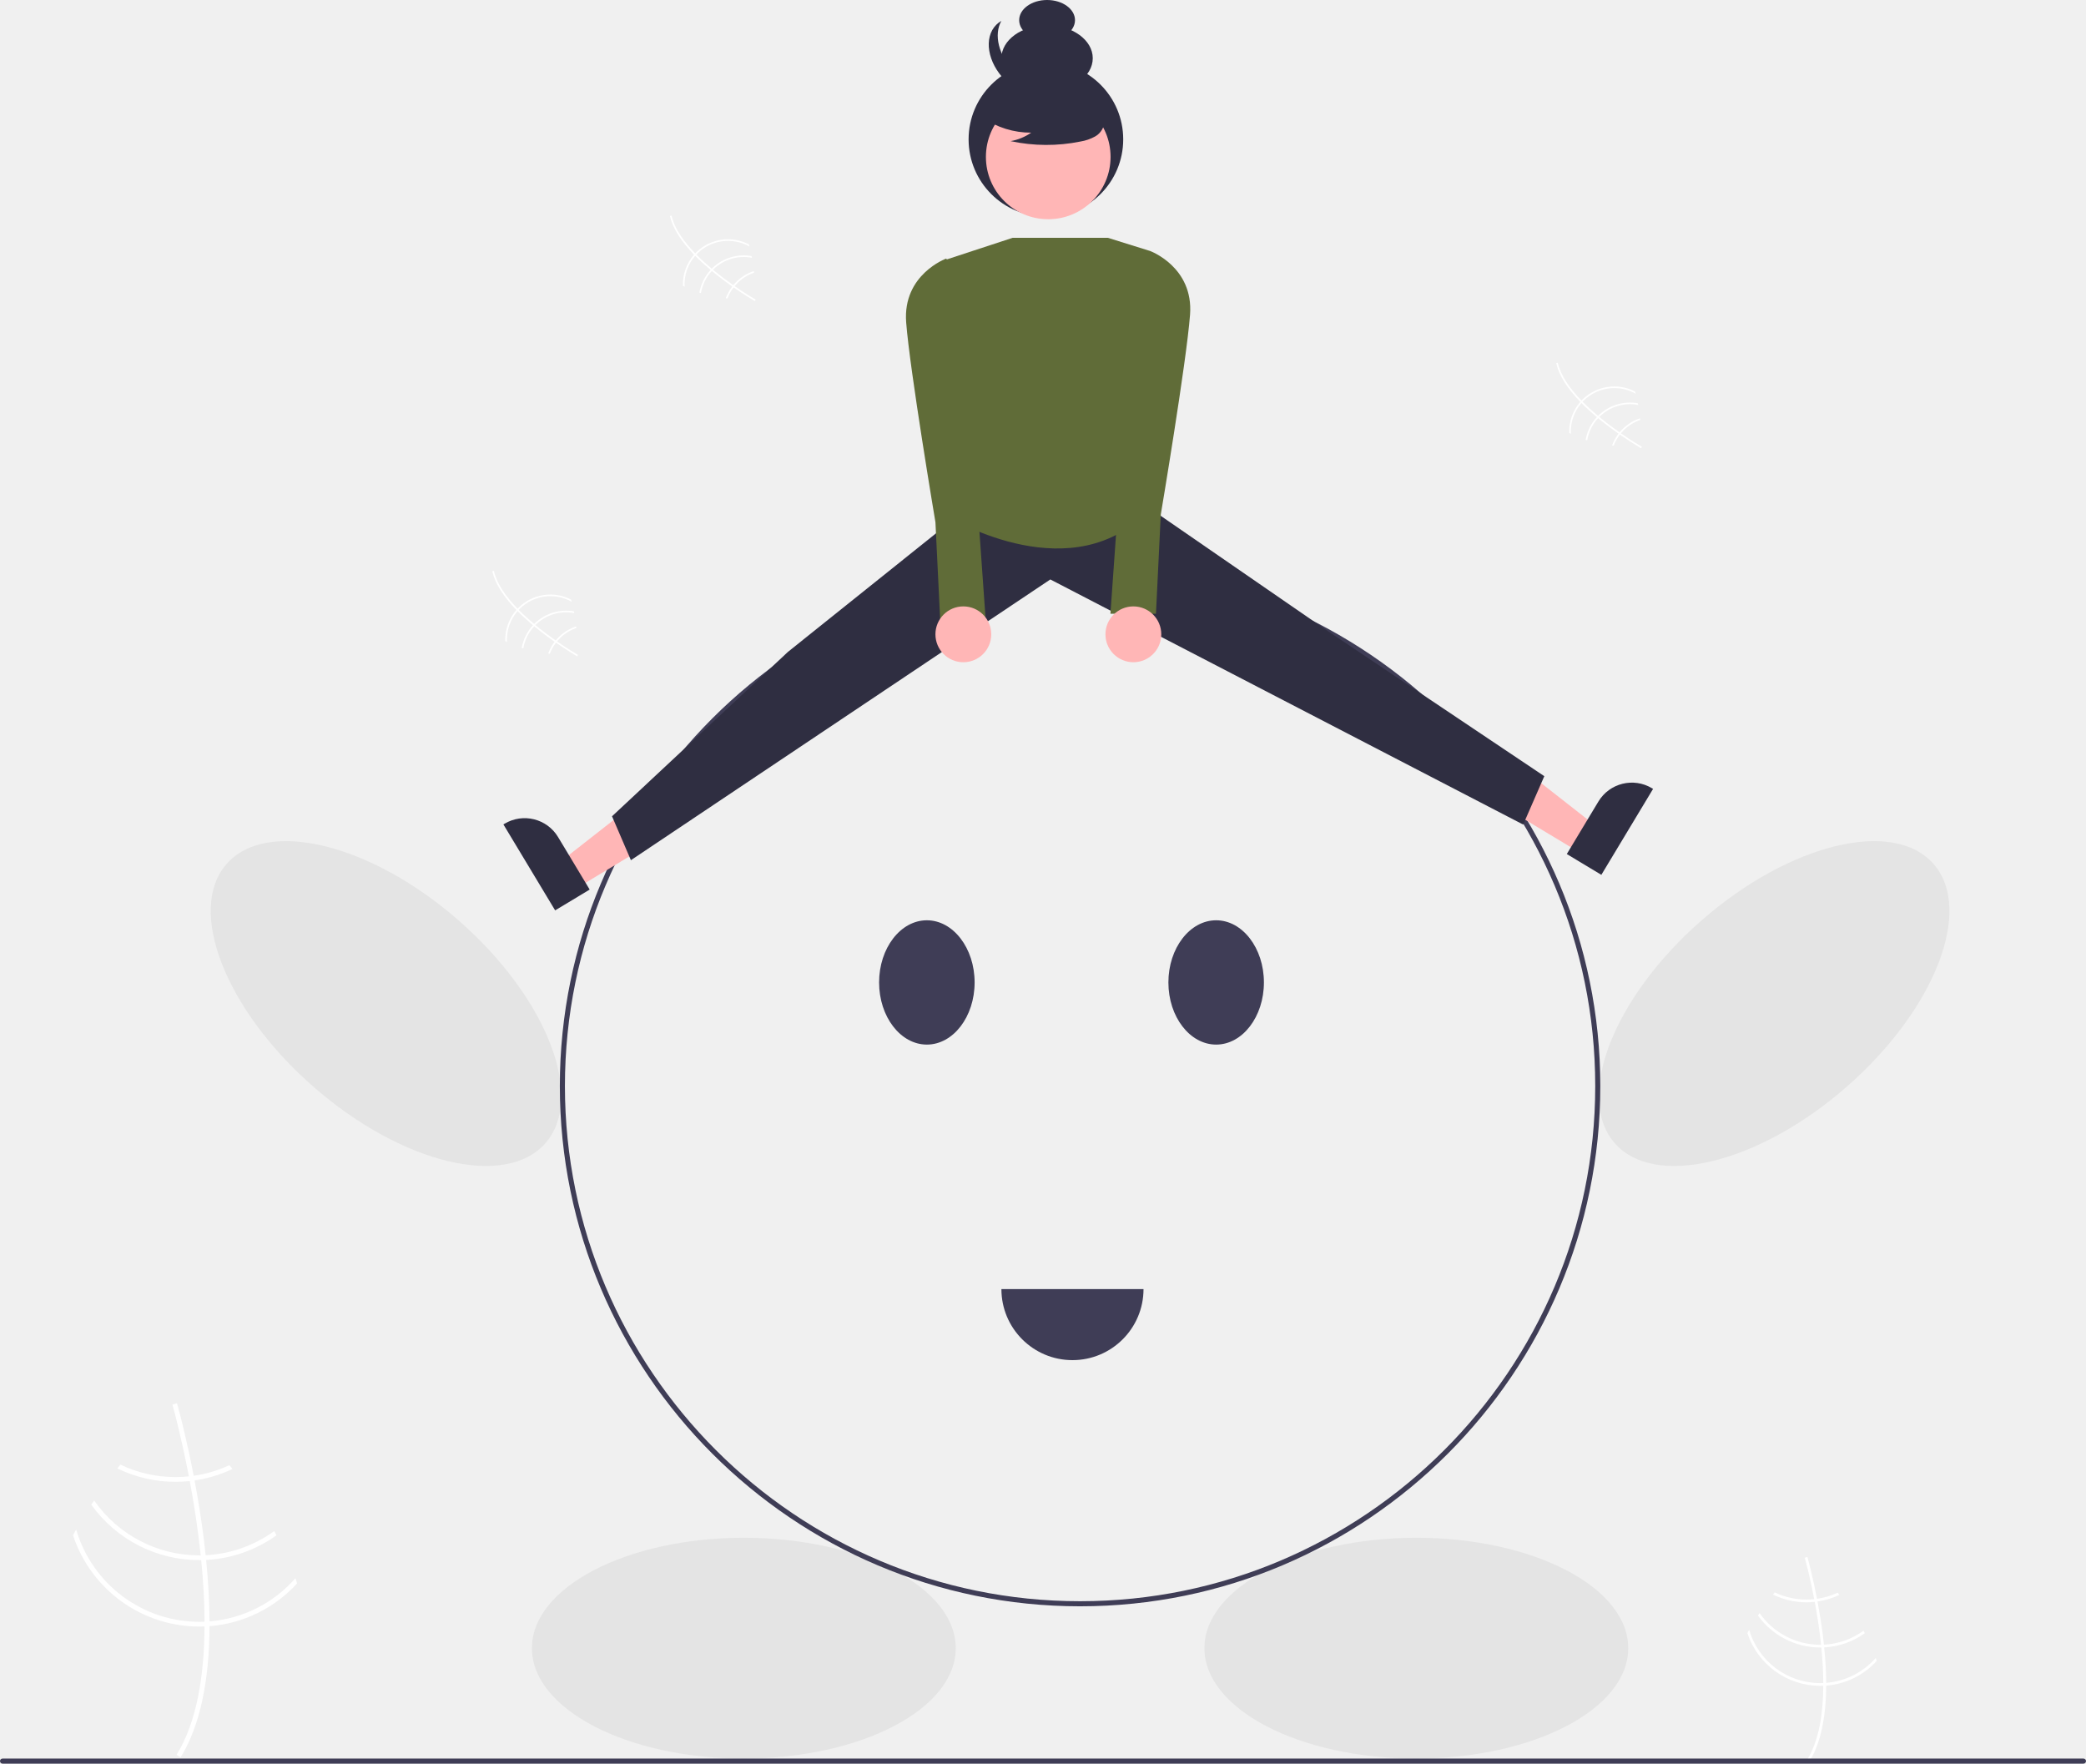
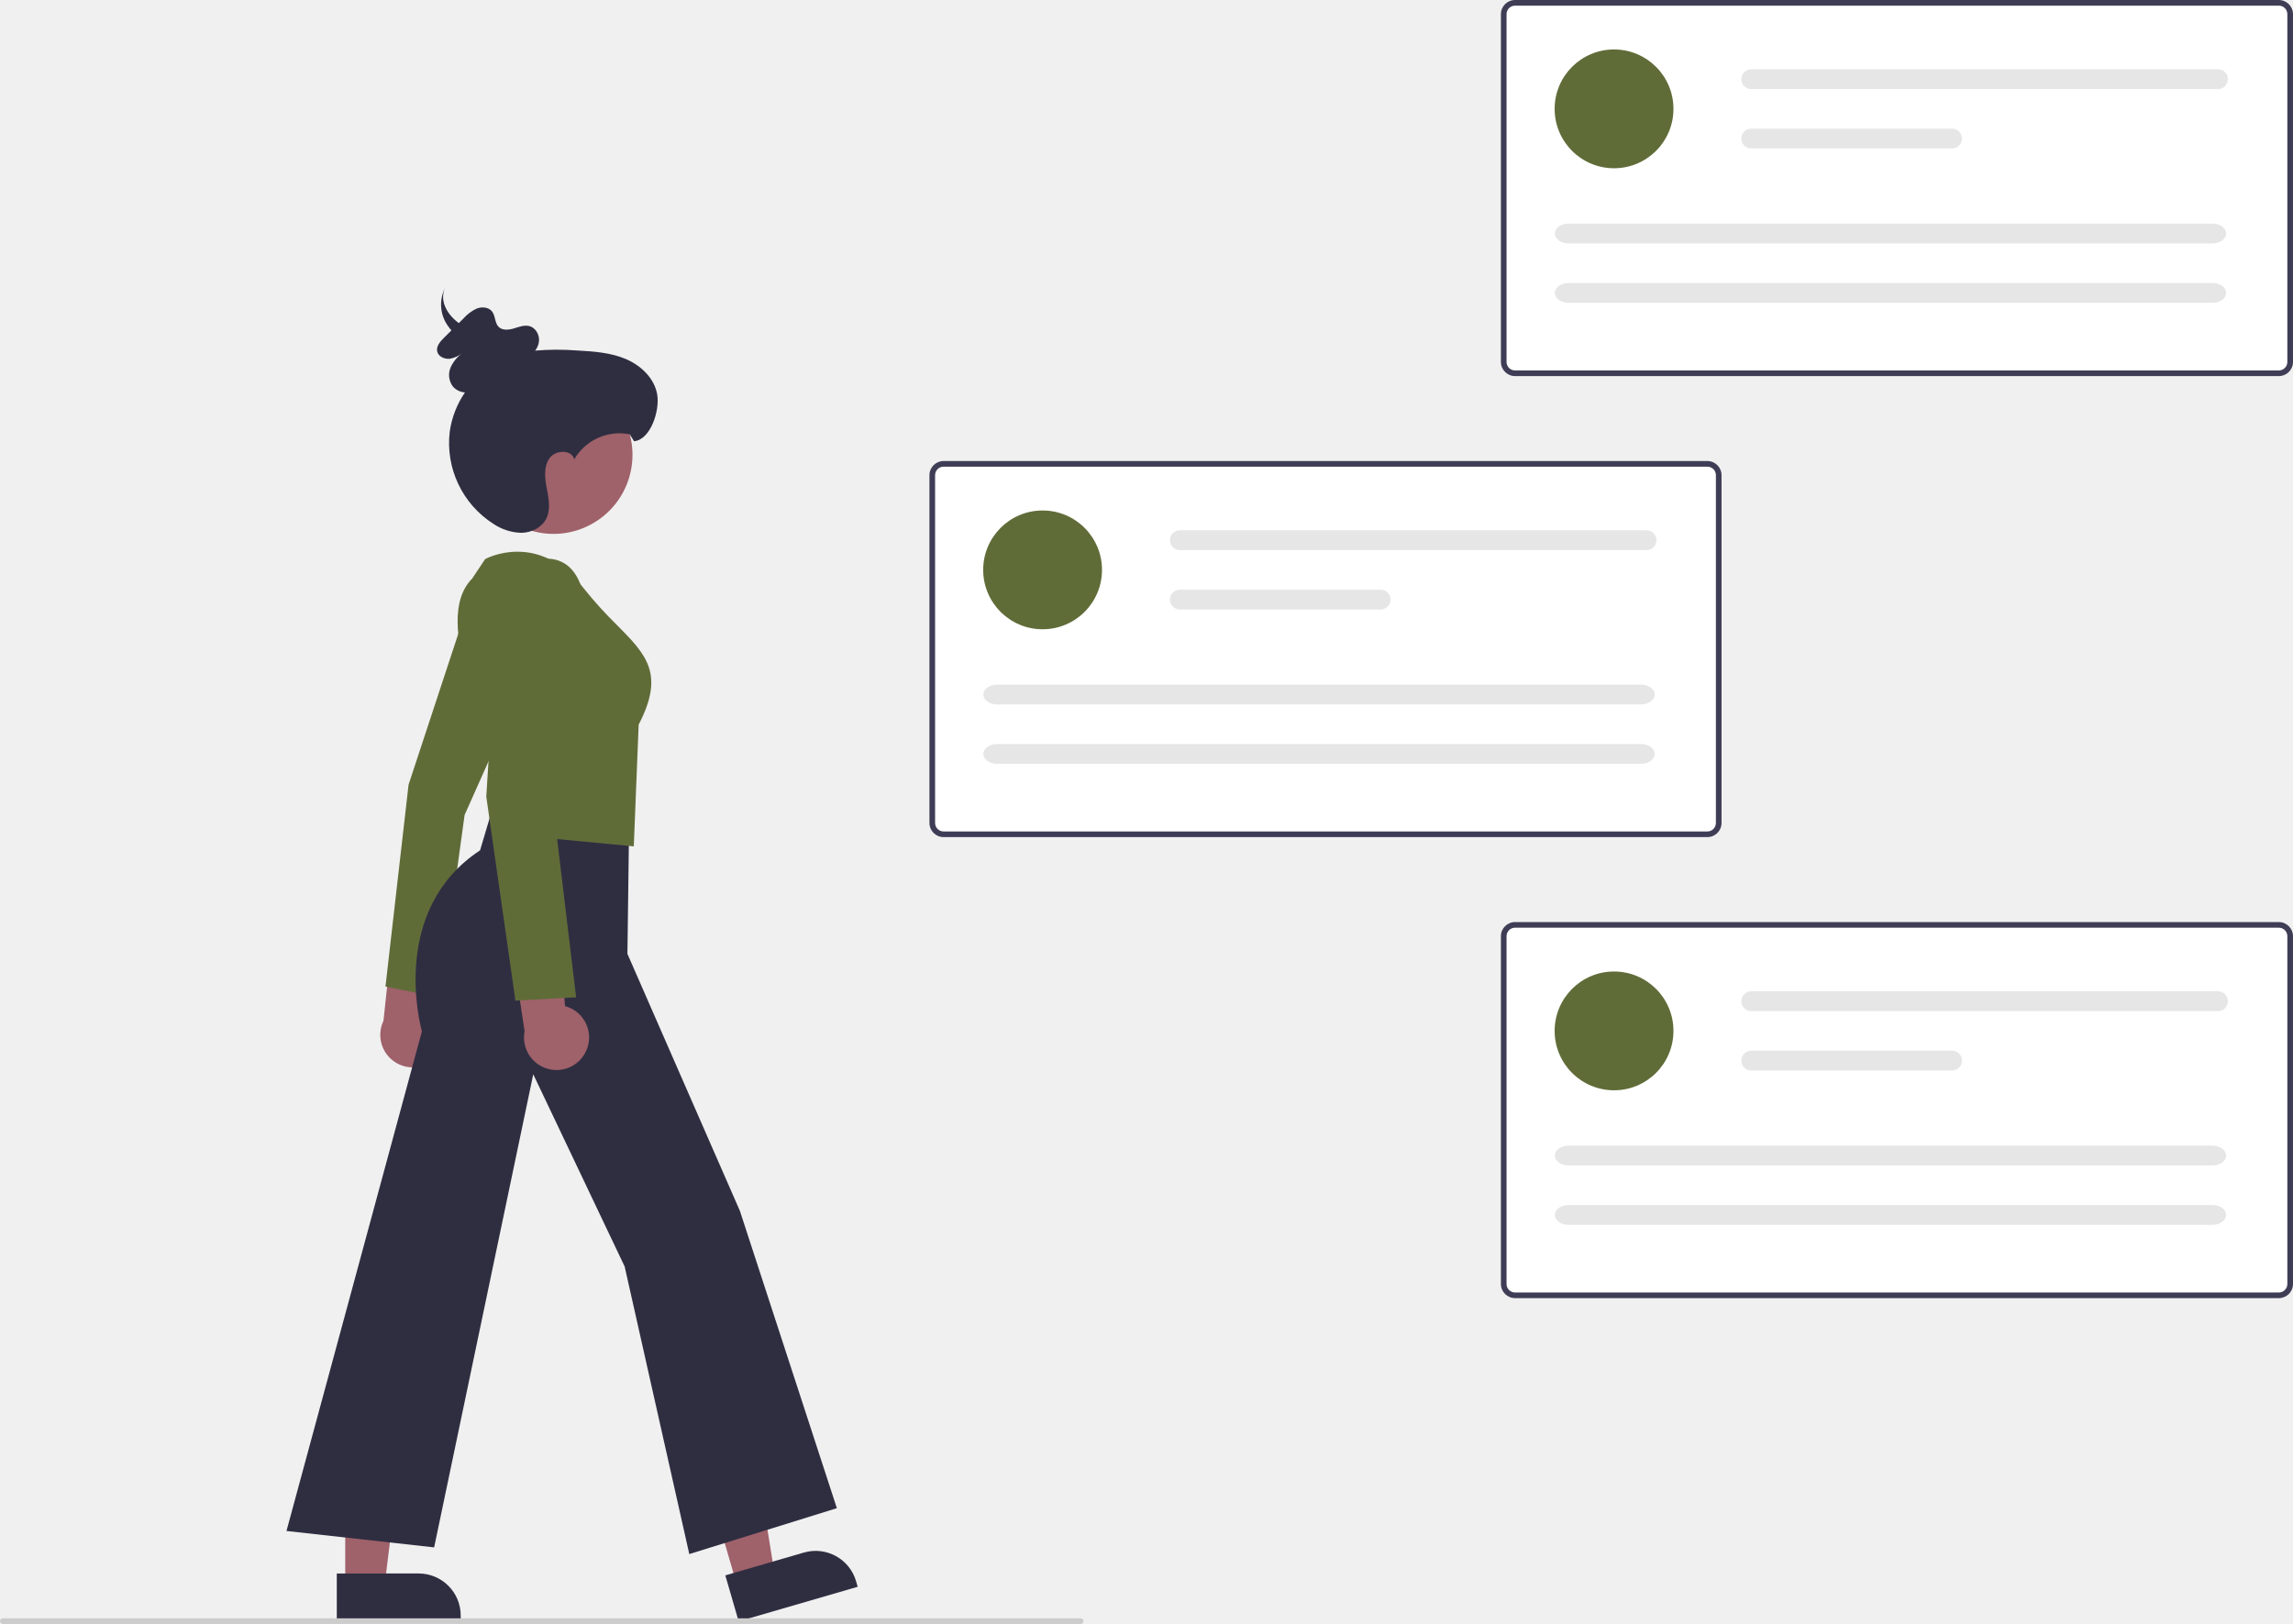
- <svg xmlns="http://www.w3.org/2000/svg" data-name="Layer 1" width="822" height="694.944" viewBox="0 0 822 694.944">
-   <path d="M925.99,752.226l-13.824,12.727,10.986-18.434c-8.656-15.696-22.812-29.262-22.812-29.262s-29.369,28.138-29.369,50.256,13.149,29.841,29.369,29.841c16.22,0,29.369-7.723,29.369-29.841A38.8,38.8,0,0,0,925.99,752.226Z" transform="translate(-189 -102.5278)" fill="#f0f0f0" />
-   <path d="M908.61,765.641v1.09c-.065,12.673-2.202,22.561-6.396,29.523-.059.103-.124.2-.184.302l-.47-.286-.448-.281c4.652-7.518,6.299-18.146,6.358-29.199.005-.356.011-.718.005-1.079-.016-4.679-.302-9.413-.761-14.011-.032-.356-.07-.718-.108-1.079-.637-6.067-1.554-11.863-2.494-16.899-.065-.356-.135-.712-.205-1.063-1.625-8.517-3.282-14.686-3.659-16.051-.043-.167-.07-.259-.076-.281l.513-.146.005-.005.518-.146c.005.022.097.329.248.901.578,2.137,2.078,7.939,3.551,15.593.065.345.135.702.2,1.058.766,4.086,1.517,8.652,2.11,13.445q.227,1.805.405,3.562c.043.362.081.723.113,1.079Q908.583,759.124,908.61,765.641Z" transform="translate(-189 -102.5278)" fill="#fff" />
-   <path d="M905.01,732.524c-.362.049-.729.097-1.101.135a29.775,29.775,0,0,1-3.044.157,28.964,28.964,0,0,1-12.522-2.828c-.227.286-.453.572-.685.864a30.036,30.036,0,0,0,13.207,3.044,30.808,30.808,0,0,0,3.249-.173c.367-.038.734-.086,1.096-.14a29.784,29.784,0,0,0,8.609-2.607q-.348-.445-.68-.874A28.865,28.865,0,0,1,905.01,732.524Z" transform="translate(-189 -102.5278)" fill="#fff" />
-   <path d="M907.725,750.588q-.559.032-1.117.032c-.113.005-.232.005-.345.005a29.117,29.117,0,0,1-23.899-12.484c-.216.318-.432.637-.642.961a30.198,30.198,0,0,0,24.541,12.603c.151,0,.302,0,.453-.005.378-.005.75-.016,1.123-.032a30.039,30.039,0,0,0,16.003-5.613c-.173-.318-.345-.637-.524-.955A28.917,28.917,0,0,1,907.725,750.588Z" transform="translate(-189 -102.5278)" fill="#fff" />
-   <path d="M908.61,765.641c-.378.032-.756.054-1.133.07-.405.016-.81.027-1.214.027a29.196,29.196,0,0,1-27.99-21.006c-.243.437-.486.869-.718,1.306a30.265,30.265,0,0,0,28.708,20.779c.405,0,.81-.005,1.209-.027.383-.011.761-.032,1.139-.059a30.177,30.177,0,0,0,19.916-9.72c-.113-.399-.243-.793-.372-1.193A29.102,29.102,0,0,1,908.61,765.641Z" transform="translate(-189 -102.5278)" fill="#fff" />
-   <path d="M810.392,274.115l.58-11.034,2.96,12.267c10.092,3.041,21.622,2.924,21.622,2.924s.779-23.905-8.314-33.204-17.797-7.14-24.617-.472c-6.819,6.669-9.173,15.322-.079,24.621A22.816,22.816,0,0,0,810.392,274.115Z" transform="translate(-189 -102.5278)" fill="#f0f0f0" />
-   <path d="M812.183,261.329l-.448-.458c-5.183-5.355-8.35-10.391-9.449-15.042-.017-.068-.03-.135-.047-.203l.315-.073.304-.066c1.135,5.074,4.812,10.219,9.332,14.89.144.152.291.306.442.456,1.931,1.961,3.997,3.833,6.08,5.578.16.136.325.273.489.409,2.762,2.289,5.531,4.349,7.996,6.08.174.123.35.244.523.363,4.185,2.913,7.418,4.825,8.138,5.244.087.053.136.08.147.087l-.156.272,0,.004-.158.274c-.011-.007-.176-.098-.475-.277-1.122-.661-4.138-2.484-7.904-5.096-.169-.119-.345-.24-.519-.363-2.002-1.403-4.195-3.014-6.415-4.785q-.838-.666-1.635-1.331c-.167-.134-.331-.271-.491-.407Q814.874,264.058,812.183,261.329Z" transform="translate(-189 -102.5278)" fill="#fff" />
-   <path d="M827.312,273.773c.132-.169.266-.34.407-.509a17.509,17.509,0,0,1,1.215-1.317,17.032,17.032,0,0,1,6.427-3.959c-.022-.213-.045-.427-.067-.645a17.663,17.663,0,0,0-6.804,4.15,18.117,18.117,0,0,0-1.295,1.408c-.139.167-.273.338-.403.509a17.514,17.514,0,0,0-2.548,4.635q.329.044.645.088A16.973,16.973,0,0,1,827.312,273.773Z" transform="translate(-189 -102.5278)" fill="#fff" />
-   <path d="M818.744,267.294q.222-.243.456-.473c.045-.049.095-.098.143-.144A17.122,17.122,0,0,1,834.524,262.1c-.04-.223-.08-.445-.125-.668a17.758,17.758,0,0,0-15.499,4.791c-.064.062-.127.124-.188.189-.157.158-.309.315-.459.475a17.664,17.664,0,0,0-4.42,8.939c.204.063.407.126.613.186A17.005,17.005,0,0,1,818.744,267.294Z" transform="translate(-189 -102.5278)" fill="#fff" />
-   <path d="M812.183,261.329c.146-.169.295-.333.448-.495.164-.173.329-.344.499-.511a17.169,17.169,0,0,1,20.405-2.676c-.078-.284-.153-.565-.235-.844a17.797,17.797,0,0,0-20.613,3.066c-.17.166-.338.335-.497.508-.157.162-.307.327-.454.493a17.745,17.745,0,0,0-4.377,12.275c.212.121.428.234.647.348A17.113,17.113,0,0,1,812.183,261.329Z" transform="translate(-189 -102.5278)" fill="#fff" />
-   <path d="M391.153,356.115l.58-11.034,2.96,12.267c10.092,3.041,21.622,2.924,21.622,2.924s.779-23.905-8.314-33.204-17.797-7.14-24.617-.472c-6.819,6.669-9.173,15.322-.079,24.621A22.816,22.816,0,0,0,391.153,356.115Z" transform="translate(-189 -102.5278)" fill="#f0f0f0" />
-   <path d="M392.944,343.329l-.448-.458c-5.183-5.355-8.35-10.391-9.449-15.042-.017-.068-.03-.135-.047-.203l.315-.073.304-.066c1.135,5.074,4.812,10.219,9.332,14.89.144.152.291.306.442.456,1.931,1.961,3.997,3.833,6.08,5.578.16.136.325.273.489.409,2.762,2.289,5.531,4.349,7.996,6.08.174.123.35.244.523.363,4.185,2.913,7.418,4.825,8.138,5.244.087.053.136.08.147.087l-.156.272,0,.004-.158.274c-.011-.007-.176-.098-.475-.277-1.122-.661-4.138-2.484-7.904-5.096-.169-.119-.345-.24-.519-.363-2.002-1.403-4.195-3.014-6.415-4.785q-.838-.666-1.635-1.331c-.167-.134-.331-.271-.491-.407Q395.635,346.058,392.944,343.329Z" transform="translate(-189 -102.5278)" fill="#fff" />
-   <path d="M408.073,355.773c.132-.169.266-.34.407-.509a17.509,17.509,0,0,1,1.215-1.317,17.032,17.032,0,0,1,6.427-3.959c-.022-.213-.045-.427-.067-.645a17.663,17.663,0,0,0-6.804,4.15,18.117,18.117,0,0,0-1.295,1.408c-.139.167-.273.338-.403.509a17.514,17.514,0,0,0-2.548,4.635q.329.044.645.088A16.973,16.973,0,0,1,408.073,355.773Z" transform="translate(-189 -102.5278)" fill="#fff" />
-   <path d="M399.505,349.294q.222-.243.456-.473c.045-.049.095-.098.143-.144A17.122,17.122,0,0,1,415.285,344.1c-.04-.223-.08-.445-.125-.668a17.758,17.758,0,0,0-15.499,4.791c-.064.062-.127.124-.188.189-.157.158-.309.315-.459.475a17.664,17.664,0,0,0-4.42,8.939c.204.063.407.126.613.186A17.005,17.005,0,0,1,399.505,349.294Z" transform="translate(-189 -102.5278)" fill="#fff" />
-   <path d="M392.944,343.329c.146-.169.295-.333.448-.495.164-.173.329-.344.499-.511a17.169,17.169,0,0,1,20.405-2.676c-.078-.284-.153-.565-.235-.844a17.797,17.797,0,0,0-20.613,3.066c-.17.166-.338.335-.497.508-.157.162-.307.327-.454.493a17.745,17.745,0,0,0-4.377,12.275c.212.121.428.234.647.348A17.113,17.113,0,0,1,392.944,343.329Z" transform="translate(-189 -102.5278)" fill="#fff" />
-   <path d="M461.153,216.115l.58-11.034,2.96,12.267c10.092,3.041,21.622,2.924,21.622,2.924s.779-23.905-8.314-33.204-17.797-7.14-24.617-.472c-6.819,6.669-9.173,15.322-.079,24.621A22.816,22.816,0,0,0,461.153,216.115Z" transform="translate(-189 -102.5278)" fill="#f0f0f0" />
-   <path d="M462.944,203.329l-.448-.458c-5.183-5.355-8.35-10.391-9.449-15.042-.017-.068-.03-.135-.047-.203l.315-.073.304-.066c1.135,5.074,4.812,10.219,9.332,14.89.144.152.291.306.442.456,1.931,1.961,3.997,3.833,6.08,5.578.16.136.325.273.489.409,2.762,2.289,5.531,4.349,7.996,6.08.174.123.35.244.523.363,4.185,2.913,7.418,4.825,8.138,5.244.087.053.136.08.147.087l-.156.272,0,.004-.158.274c-.011-.007-.176-.098-.475-.277-1.122-.661-4.138-2.484-7.904-5.096-.169-.119-.345-.24-.519-.363-2.002-1.403-4.195-3.014-6.415-4.785q-.838-.666-1.635-1.331c-.167-.134-.331-.271-.491-.407Q465.635,206.058,462.944,203.329Z" transform="translate(-189 -102.5278)" fill="#fff" />
-   <path d="M478.073,215.773c.132-.169.266-.34.407-.509a17.509,17.509,0,0,1,1.215-1.317,17.032,17.032,0,0,1,6.427-3.959c-.022-.213-.045-.427-.067-.645a17.663,17.663,0,0,0-6.804,4.15,18.117,18.117,0,0,0-1.295,1.408c-.139.167-.273.338-.403.509a17.514,17.514,0,0,0-2.548,4.635q.329.044.645.088A16.973,16.973,0,0,1,478.073,215.773Z" transform="translate(-189 -102.5278)" fill="#fff" />
-   <path d="M469.505,209.294q.222-.243.456-.473c.045-.049.095-.098.143-.144a17.122,17.122,0,0,1,15.181-4.577c-.04-.223-.08-.445-.125-.668a17.758,17.758,0,0,0-15.499,4.791c-.064.062-.127.124-.188.189-.157.158-.309.315-.459.475a17.664,17.664,0,0,0-4.42,8.939c.204.063.407.126.613.186A17.005,17.005,0,0,1,469.505,209.294Z" transform="translate(-189 -102.5278)" fill="#fff" />
-   <path d="M462.944,203.329c.146-.169.295-.333.448-.495.164-.173.329-.344.499-.511a17.169,17.169,0,0,1,20.405-2.676c-.078-.284-.153-.565-.235-.844a17.797,17.797,0,0,0-20.613,3.066c-.17.166-.338.335-.497.508-.157.162-.307.327-.454.493a17.745,17.745,0,0,0-4.377,12.275c.212.121.428.234.647.348A17.113,17.113,0,0,1,462.944,203.329Z" transform="translate(-189 -102.5278)" fill="#fff" />
-   <path d="M301.674,718.176l-23.948,22.047,19.032-31.935C281.763,681.097,257.24,657.597,257.24,657.597S206.362,706.342,206.362,744.658s22.779,51.695,50.878,51.695c28.099,0,50.877-13.379,50.877-51.695C308.117,736.13,305.593,727.085,301.674,718.176Z" transform="translate(-189 -102.5278)" fill="#f0f0f0" />
-   <path d="M271.567,741.417v1.889c-.112,21.954-3.815,39.083-11.08,51.144-.103.178-.215.346-.318.524l-.813-.496-.776-.486c8.06-13.024,10.911-31.434,11.014-50.583.009-.617.019-1.244.009-1.87-.028-8.106-.524-16.306-1.318-24.272-.056-.617-.122-1.244-.187-1.87-1.103-10.509-2.693-20.551-4.32-29.275-.112-.617-.234-1.234-.355-1.842-2.814-14.754-5.685-25.441-6.339-27.807-.075-.29-.122-.449-.131-.486l.888-.252.009-.009.898-.252c.009.037.168.57.43,1.561,1,3.703,3.6,13.754,6.152,27.012.112.598.234,1.216.346,1.833,1.328,7.078,2.627,14.988,3.656,23.291q.393,3.128.701,6.171c.075.626.14,1.253.196,1.87Q271.52,730.127,271.567,741.417Z" transform="translate(-189 -102.5278)" fill="#fff" />
-   <path d="M265.33,684.046c-.626.084-1.262.168-1.907.234a51.581,51.581,0,0,1-5.273.271,50.175,50.175,0,0,1-21.692-4.899c-.393.496-.785.991-1.187,1.496a52.033,52.033,0,0,0,22.879,5.273,53.371,53.371,0,0,0,5.629-.299c.636-.065,1.272-.15,1.898-.243a51.595,51.595,0,0,0,14.913-4.516q-.603-.771-1.178-1.515A50.003,50.003,0,0,1,265.33,684.046Z" transform="translate(-189 -102.5278)" fill="#fff" />
-   <path d="M270.033,715.34q-.968.056-1.935.056c-.196.009-.402.009-.598.009a50.441,50.441,0,0,1-41.402-21.626c-.374.552-.748,1.103-1.113,1.664a52.314,52.314,0,0,0,42.514,21.832c.262,0,.524,0,.785-.009.654-.009,1.3-.028,1.945-.056a52.038,52.038,0,0,0,27.723-9.724c-.299-.552-.598-1.103-.907-1.655A50.095,50.095,0,0,1,270.033,715.34Z" transform="translate(-189 -102.5278)" fill="#fff" />
-   <path d="M271.567,741.417c-.654.056-1.309.093-1.963.122-.701.028-1.402.047-2.104.047a50.578,50.578,0,0,1-48.489-36.39c-.421.757-.842,1.505-1.244,2.263a52.43,52.43,0,0,0,49.732,35.997c.701,0,1.402-.009,2.094-.047.664-.019,1.318-.056,1.973-.103A52.276,52.276,0,0,0,306.068,726.466c-.196-.692-.421-1.374-.645-2.066A50.415,50.415,0,0,1,271.567,741.417Z" transform="translate(-189 -102.5278)" fill="#fff" />
-   <ellipse cx="888.11" cy="497.972" rx="83.5" ry="43.5" transform="translate(-297.1753 605.519) rotate(-41.18662)" fill="#e4e4e4" />
-   <ellipse cx="341.11" cy="497.972" rx="43.5" ry="83.5" transform="translate(-447.2738 324.2317) rotate(-48.81338)" fill="#e4e4e4" />
-   <ellipse cx="293.11" cy="649.444" rx="83.5" ry="43.5" fill="#e4e4e4" />
-   <ellipse cx="558.11" cy="649.444" rx="83.5" ry="43.5" fill="#e4e4e4" />
-   <path d="M614.61,735.472c-113.037,0-205-91.962-205-205s91.963-205,205-205,205,91.962,205,205S727.648,735.472,614.61,735.472Zm0-408c-111.935,0-203,91.065-203,203s91.065,203,203,203,203-91.065,203-203S726.545,327.472,614.61,327.472Z" transform="translate(-189 -102.5278)" fill="#3f3d56" />
-   <path d="M564.637,667.013A180.457,180.457,0,0,1,446.457,460.69,180.427,180.427,0,1,0,784.736,577.058,180.457,180.457,0,0,1,564.637,667.013Z" transform="translate(-189 -102.5278)" fill="#f0f0f0" />
-   <path d="M554.232,514.135c-10.377,0-18.82-10.986-18.82-24.49s8.443-24.49,18.82-24.49,18.82,10.986,18.82,24.49S564.61,514.135,554.232,514.135Z" transform="translate(-189 -102.5278)" fill="#3f3d56" />
-   <path d="M668.232,514.135c-10.377,0-18.82-10.986-18.82-24.49s8.443-24.49,18.82-24.49,18.82,10.986,18.82,24.49S678.61,514.135,668.232,514.135Z" transform="translate(-189 -102.5278)" fill="#3f3d56" />
-   <ellipse cx="412.61" cy="22.944" rx="18" ry="13" fill="#2f2e41" />
-   <ellipse cx="412.61" cy="7.944" rx="11" ry="7.944" fill="#2f2e41" />
-   <path d="M588.666,130.667c-6.192-6.192-8.151-14.54-5.063-19.912a9.579,9.579,0,0,0-2.008,1.527c-5.077,5.077-3.494,14.891,3.536,21.92,7.03,7.03,16.843,8.612,21.92,3.536a9.578,9.578,0,0,0,1.527-2.008C603.205,138.818,594.857,136.858,588.666,130.667Z" transform="translate(-189 -102.5278)" fill="#2f2e41" />
-   <polygon points="227.324 349.912 221.002 339.408 258.508 310.023 267.839 325.525 227.324 349.912" fill="#ffb6b6" />
-   <path d="M407.755,461.247l-20.386-33.869.428-.258a15.387,15.387,0,0,1,21.118,5.247l.001.001,12.451,20.686Z" transform="translate(-189 -102.5278)" fill="#2f2e41" />
-   <polygon points="622.45 335.912 628.772 325.408 591.266 296.023 581.935 311.525 622.45 335.912" fill="#ffb6b6" />
-   <path d="M806.407,439.055l12.451-20.686.001-.001a15.387,15.387,0,0,1,21.117-5.247l.428.258-20.386,33.869Z" transform="translate(-189 -102.5278)" fill="#2f2e41" />
-   <polygon points="377.331 195.734 374.943 205.27 310.513 256.849 241.173 321.65 248.61 338.944 413.887 228.325 600.218 324.911 608.543 305.846 523.513 248.849 453.194 200.357 377.331 195.734" fill="#2f2e41" />
-   <path d="M588.026,196.236l-27.848,9.137,3.765,101.441s48.432,29.079,78.251-3.929V201.422L625.564,196.236Z" transform="translate(-189 -102.5278)" fill="#606c38" />
-   <path d="M636.013,208.396l6.181-6.974s17.185,6.277,15.752,25.116-11.533,78.756-11.533,78.756l-1.9,39.083h-17.94l7.15-101.073Z" transform="translate(-189 -102.5278)" fill="#606c38" />
-   <path d="M568.013,211.396l-6.181-6.974s-17.185,6.277-15.752,25.116,11.533,78.756,11.533,78.756l1.9,39.083h17.94l-7.15-101.073Z" transform="translate(-189 -102.5278)" fill="#606c38" />
-   <circle cx="379.61" cy="249.944" r="11" fill="#ffb6b6" />
-   <circle cx="446.61" cy="249.944" r="11" fill="#ffb6b6" />
-   <circle cx="412.146" cy="54.915" r="30.464" fill="#2f2e41" />
-   <circle cx="413.064" cy="61.823" r="24.561" fill="#ffb6b6" />
-   <path d="M576.256,148.902a33.405,33.405,0,0,0,19.091,5.9,20.471,20.471,0,0,1-8.114,3.338,67.359,67.359,0,0,0,27.514.155,17.807,17.807,0,0,0,5.76-1.978,7.289,7.289,0,0,0,3.555-4.755c.604-3.449-2.083-6.582-4.876-8.693a35.967,35.967,0,0,0-30.224-6.04c-3.376.873-6.759,2.347-8.951,5.059s-2.843,6.891-.753,9.684Z" transform="translate(-189 -102.5278)" fill="#2f2e41" />
-   <path d="M1010,797.472H190a1,1,0,0,1,0-2h820a1,1,0,0,1,0,2Z" transform="translate(-189 -102.5278)" fill="#3f3d56" />
-   <path d="M583.61,610.472a28,28,0,1,0,56,0Z" transform="translate(-189 -102.5278)" fill="#3f3d56" />
-   <circle cx="525.732" cy="448.944" r="24" fill="#f0f0f0" />
-   <circle cx="318.732" cy="448.944" r="24" fill="#f0f0f0" />
+ <svg xmlns="http://www.w3.org/2000/svg" data-name="Layer 1" width="810.542" height="574.176" viewBox="0 0 810.542 574.176">
+   <path d="M798.271,458.888H528.271a5.006,5.006,0,0,1-5-5V330.912a5.006,5.006,0,0,1,5-5H798.271a5.006,5.006,0,0,1,5,5V453.888A5.006,5.006,0,0,1,798.271,458.888Z" transform="translate(-194.7289 -162.9122)" fill="#fff" />
+   <path d="M798.271,458.888H528.271a5.006,5.006,0,0,1-5-5V330.912a5.006,5.006,0,0,1,5-5H798.271a5.006,5.006,0,0,1,5,5V453.888A5.006,5.006,0,0,1,798.271,458.888ZM528.271,327.912a3.003,3.003,0,0,0-3,3V453.888a3.003,3.003,0,0,0,3,3H798.271a3.003,3.003,0,0,0,3-3V330.912a3.003,3.003,0,0,0-3-3Z" transform="translate(-194.7289 -162.9122)" fill="#3f3d56" />
+   <circle cx="368.542" cy="201.488" r="21" fill="#606c38" />
+   <path d="M611.771,350.4a3.5,3.5,0,0,0,0,7h165a3.5,3.5,0,0,0,0-7Z" transform="translate(-194.7289 -162.9122)" fill="#e6e6e6" />
+   <path d="M611.771,371.4a3.5,3.5,0,0,0,0,7h71a3.5,3.5,0,0,0,0-7Z" transform="translate(-194.7289 -162.9122)" fill="#e6e6e6" />
+   <path d="M547.163,404.973c-2.662,0-4.829,1.57-4.829,3.5s2.167,3.5,4.829,3.5H774.812c2.662,0,4.829-1.57,4.829-3.5s-2.167-3.5-4.829-3.5Z" transform="translate(-194.7289 -162.9122)" fill="#e6e6e6" />
+   <path d="M547.163,425.973c-2.662,0-4.829,1.57-4.829,3.5s2.167,3.5,4.829,3.5H774.812c2.662,0,4.829-1.57,4.829-3.5s-2.167-3.5-4.829-3.5Z" transform="translate(-194.7289 -162.9122)" fill="#e6e6e6" />
+   <path d="M1000.271,295.888H730.271a5.006,5.006,0,0,1-5-5V167.912a5.006,5.006,0,0,1,5-5h270.001a5.006,5.006,0,0,1,5,5V290.888A5.006,5.006,0,0,1,1000.271,295.888Z" transform="translate(-194.7289 -162.9122)" fill="#fff" />
+   <path d="M1000.271,295.888H730.271a5.006,5.006,0,0,1-5-5V167.912a5.006,5.006,0,0,1,5-5h270.001a5.006,5.006,0,0,1,5,5V290.888A5.006,5.006,0,0,1,1000.271,295.888ZM730.271,164.912a3.003,3.003,0,0,0-3,3V290.888a3.003,3.003,0,0,0,3,3h270.001a3.003,3.003,0,0,0,3-3V167.912a3.003,3.003,0,0,0-3-3Z" transform="translate(-194.7289 -162.9122)" fill="#3f3d56" />
+   <circle cx="570.542" cy="38.488" r="21" fill="#606c38" />
+   <path d="M813.771,187.4a3.5,3.5,0,0,0,0,7h165a3.5,3.5,0,1,0,0-7Z" transform="translate(-194.7289 -162.9122)" fill="#e6e6e6" />
+   <path d="M813.771,208.4a3.5,3.5,0,0,0,0,7h71a3.5,3.5,0,1,0,0-7Z" transform="translate(-194.7289 -162.9122)" fill="#e6e6e6" />
+   <path d="M749.163,241.973c-2.662,0-4.829,1.57-4.829,3.5s2.167,3.5,4.829,3.5H976.812c2.662,0,4.829-1.57,4.829-3.5s-2.167-3.5-4.829-3.5Z" transform="translate(-194.7289 -162.9122)" fill="#e6e6e6" />
+   <path d="M749.163,262.973c-2.662,0-4.829,1.57-4.829,3.5s2.167,3.5,4.829,3.5H976.812c2.662,0,4.829-1.57,4.829-3.5s-2.167-3.5-4.829-3.5Z" transform="translate(-194.7289 -162.9122)" fill="#e6e6e6" />
+   <path d="M1000.271,621.888H730.271a5.006,5.006,0,0,1-5-5V493.912a5.006,5.006,0,0,1,5-5h270.001a5.006,5.006,0,0,1,5,5V616.888A5.006,5.006,0,0,1,1000.271,621.888Z" transform="translate(-194.7289 -162.9122)" fill="#fff" />
+   <path d="M1000.271,621.888H730.271a5.006,5.006,0,0,1-5-5V493.912a5.006,5.006,0,0,1,5-5h270.001a5.006,5.006,0,0,1,5,5V616.888A5.006,5.006,0,0,1,1000.271,621.888ZM730.271,490.912a3.003,3.003,0,0,0-3,3V616.888a3.003,3.003,0,0,0,3,3h270.001a3.003,3.003,0,0,0,3-3V493.912a3.003,3.003,0,0,0-3-3Z" transform="translate(-194.7289 -162.9122)" fill="#3f3d56" />
+   <circle cx="570.542" cy="364.488" r="21" fill="#606c38" />
+   <path d="M813.771,513.4a3.5,3.5,0,0,0,0,7h165a3.5,3.5,0,1,0,0-7Z" transform="translate(-194.7289 -162.9122)" fill="#e6e6e6" />
+   <path d="M813.771,534.4a3.5,3.5,0,0,0,0,7h71a3.5,3.5,0,1,0,0-7Z" transform="translate(-194.7289 -162.9122)" fill="#e6e6e6" />
+   <path d="M749.163,567.973c-2.662,0-4.829,1.57-4.829,3.5s2.167,3.5,4.829,3.5H976.812c2.662,0,4.829-1.57,4.829-3.5s-2.167-3.5-4.829-3.5Z" transform="translate(-194.7289 -162.9122)" fill="#e6e6e6" />
+   <path d="M749.163,588.973c-2.662,0-4.829,1.57-4.829,3.5s2.167,3.5,4.829,3.5H976.812c2.662,0,4.829-1.57,4.829-3.5s-2.167-3.5-4.829-3.5Z" transform="translate(-194.7289 -162.9122)" fill="#e6e6e6" />
+   <polygon points="260.368 559.988 273.754 556.099 265.127 502.618 245.371 508.357 260.368 559.988" fill="#9f616a" />
+   <path d="M452.609,713.463h43.808a0,0,0,0,1,0,0v16.926a0,0,0,0,1,0,0H467.496a14.887,14.887,0,0,1-14.887-14.887v-2.039A0,0,0,0,1,452.609,713.463Z" transform="translate(936.8382 1119.923) rotate(163.803)" fill="#2f2e41" />
+   <polygon points="122.037 560.307 135.976 560.306 142.607 506.541 122.034 506.542 122.037 560.307" fill="#9f616a" />
+   <path d="M313.779,719.236h43.808a0,0,0,0,1,0,0v16.926a0,0,0,0,1,0,0H328.666a14.887,14.887,0,0,1-14.887-14.887v-2.039A0,0,0,0,1,313.779,719.236Z" transform="translate(476.6704 1292.47) rotate(179.9974)" fill="#2f2e41" />
+   <path d="M349.563,536.06a11.433,11.433,0,0,0-3.208-17.235l7.238-39.98-19.414,8.298-3.896,36.693a11.495,11.495,0,0,0,19.282,12.224Z" transform="translate(-194.7289 -162.9122)" fill="#9f616a" />
+   <path d="M330.989,511.719l19.115,3.881,8.851-64.536.029-.065,28.043-62.841c.015-.057,3.386-10.76-.228-17.688a10.324,10.324,0,0,0-6.377-5.2c-12.346-3.796-18.015,5.127-18.49,5.92l-22.778,69.148Z" transform="translate(-194.7289 -162.9122)" fill="#606c38" />
+   <path d="M438.384,712.377l-22.846-101.665L383.227,542.747l-35.035,167.264L295.997,704.212,343.866,527.552c-.747-2.703-11.213-43.028,20.557-63.991l5.493-18.468,47.171,11-.572,44.067,39.75,90.859,34.284,105.128Z" transform="translate(-194.7289 -162.9122)" fill="#2f2e41" />
+   <path d="M418.766,462.153l-48.749-4.643,1.15-29.893c-1.741-3.113-24.665-44.917-9.548-60.131l4.587-6.88.104-.059c.186-.105,18.752-10.206,34.749,10.361a141.133,141.133,0,0,0,11.773,13.015c10.254,10.354,17.034,17.2,7.656,35.178Z" transform="translate(-194.7289 -162.9122)" fill="#606c38" />
+   <circle cx="390.378" cy="323.75" r="27.925" transform="translate(-302.1796 64.01093) rotate(-28.66321)" fill="#9f616a" />
+   <path d="M401.915,534.505a11.433,11.433,0,0,0-7.465-15.863l-3.113-40.51-16.683,12.94,5.514,36.485a11.495,11.495,0,0,0,21.747,6.948Z" transform="translate(-194.7289 -162.9122)" fill="#9f616a" />
+   <path d="M376.927,516.705l-10.305-72.134,4.568-72.917c.032-.118,3.386-11.803,17.411-11.188a11.291,11.291,0,0,1,8.186,3.747c5.53,6.101,4.972,17.357,4.946,17.833l-11.225,67.875,7.875,65.592Z" transform="translate(-194.7289 -162.9122)" fill="#606c38" />
+   <path d="M427.039,302.372c-.991-5.747-5.765-10.267-11.135-12.54-5.371-2.273-11.32-2.676-17.142-3a91.123,91.123,0,0,0-14.861.046,6.895,6.895,0,0,0,1.308-2.919c.424-2.463-1.049-5.252-3.536-5.793-1.789-.39-3.617.371-5.386.891-1.77.52-3.91.726-5.224-.506-1.502-1.408-1.143-3.955-2.427-5.555-1.2-1.496-3.547-1.702-5.385-.997a14.233,14.233,0,0,0-4.673,3.495l-1.661,1.645c-.145-.108-.303-.205-.443-.315-4.378-3.441-6.558-8.491-4.073-12.734a12.94,12.94,0,0,0,.648,14.032,16.462,16.462,0,0,0,1.253,1.608q-1.303,1.29-2.605,2.581c-1.339,1.326-2.788,2.972-2.447,4.782.357,1.899,2.657,2.922,4.628,2.638a10.316,10.316,0,0,0,4.384-2.047,12.717,12.717,0,0,0-4.143,4.916,6.759,6.759,0,0,0,.74,7.019,6.374,6.374,0,0,0,4.223,2.053,32.635,32.635,0,0,0-5.372,13.788,33.918,33.918,0,0,0,15.458,32.686,18.56,18.56,0,0,0,9.908,3.153c3.514-.072,7.13-1.83,8.724-4.961,1.661-3.263.886-7.172.202-10.769-.685-3.597-1.151-7.641.958-10.634,2.109-2.993,7.81-3.175,8.769.359a18.512,18.512,0,0,1,19.609-8.822l1.52,2.447C424.666,318.41,428.03,308.119,427.039,302.372Z" transform="translate(-194.7289 -162.9122)" fill="#2f2e41" />
+   <path d="M576.729,737.088h-381a1,1,0,1,1,0-2h381a1,1,0,0,1,0,2Z" transform="translate(-194.7289 -162.9122)" fill="#ccc" />
</svg>
